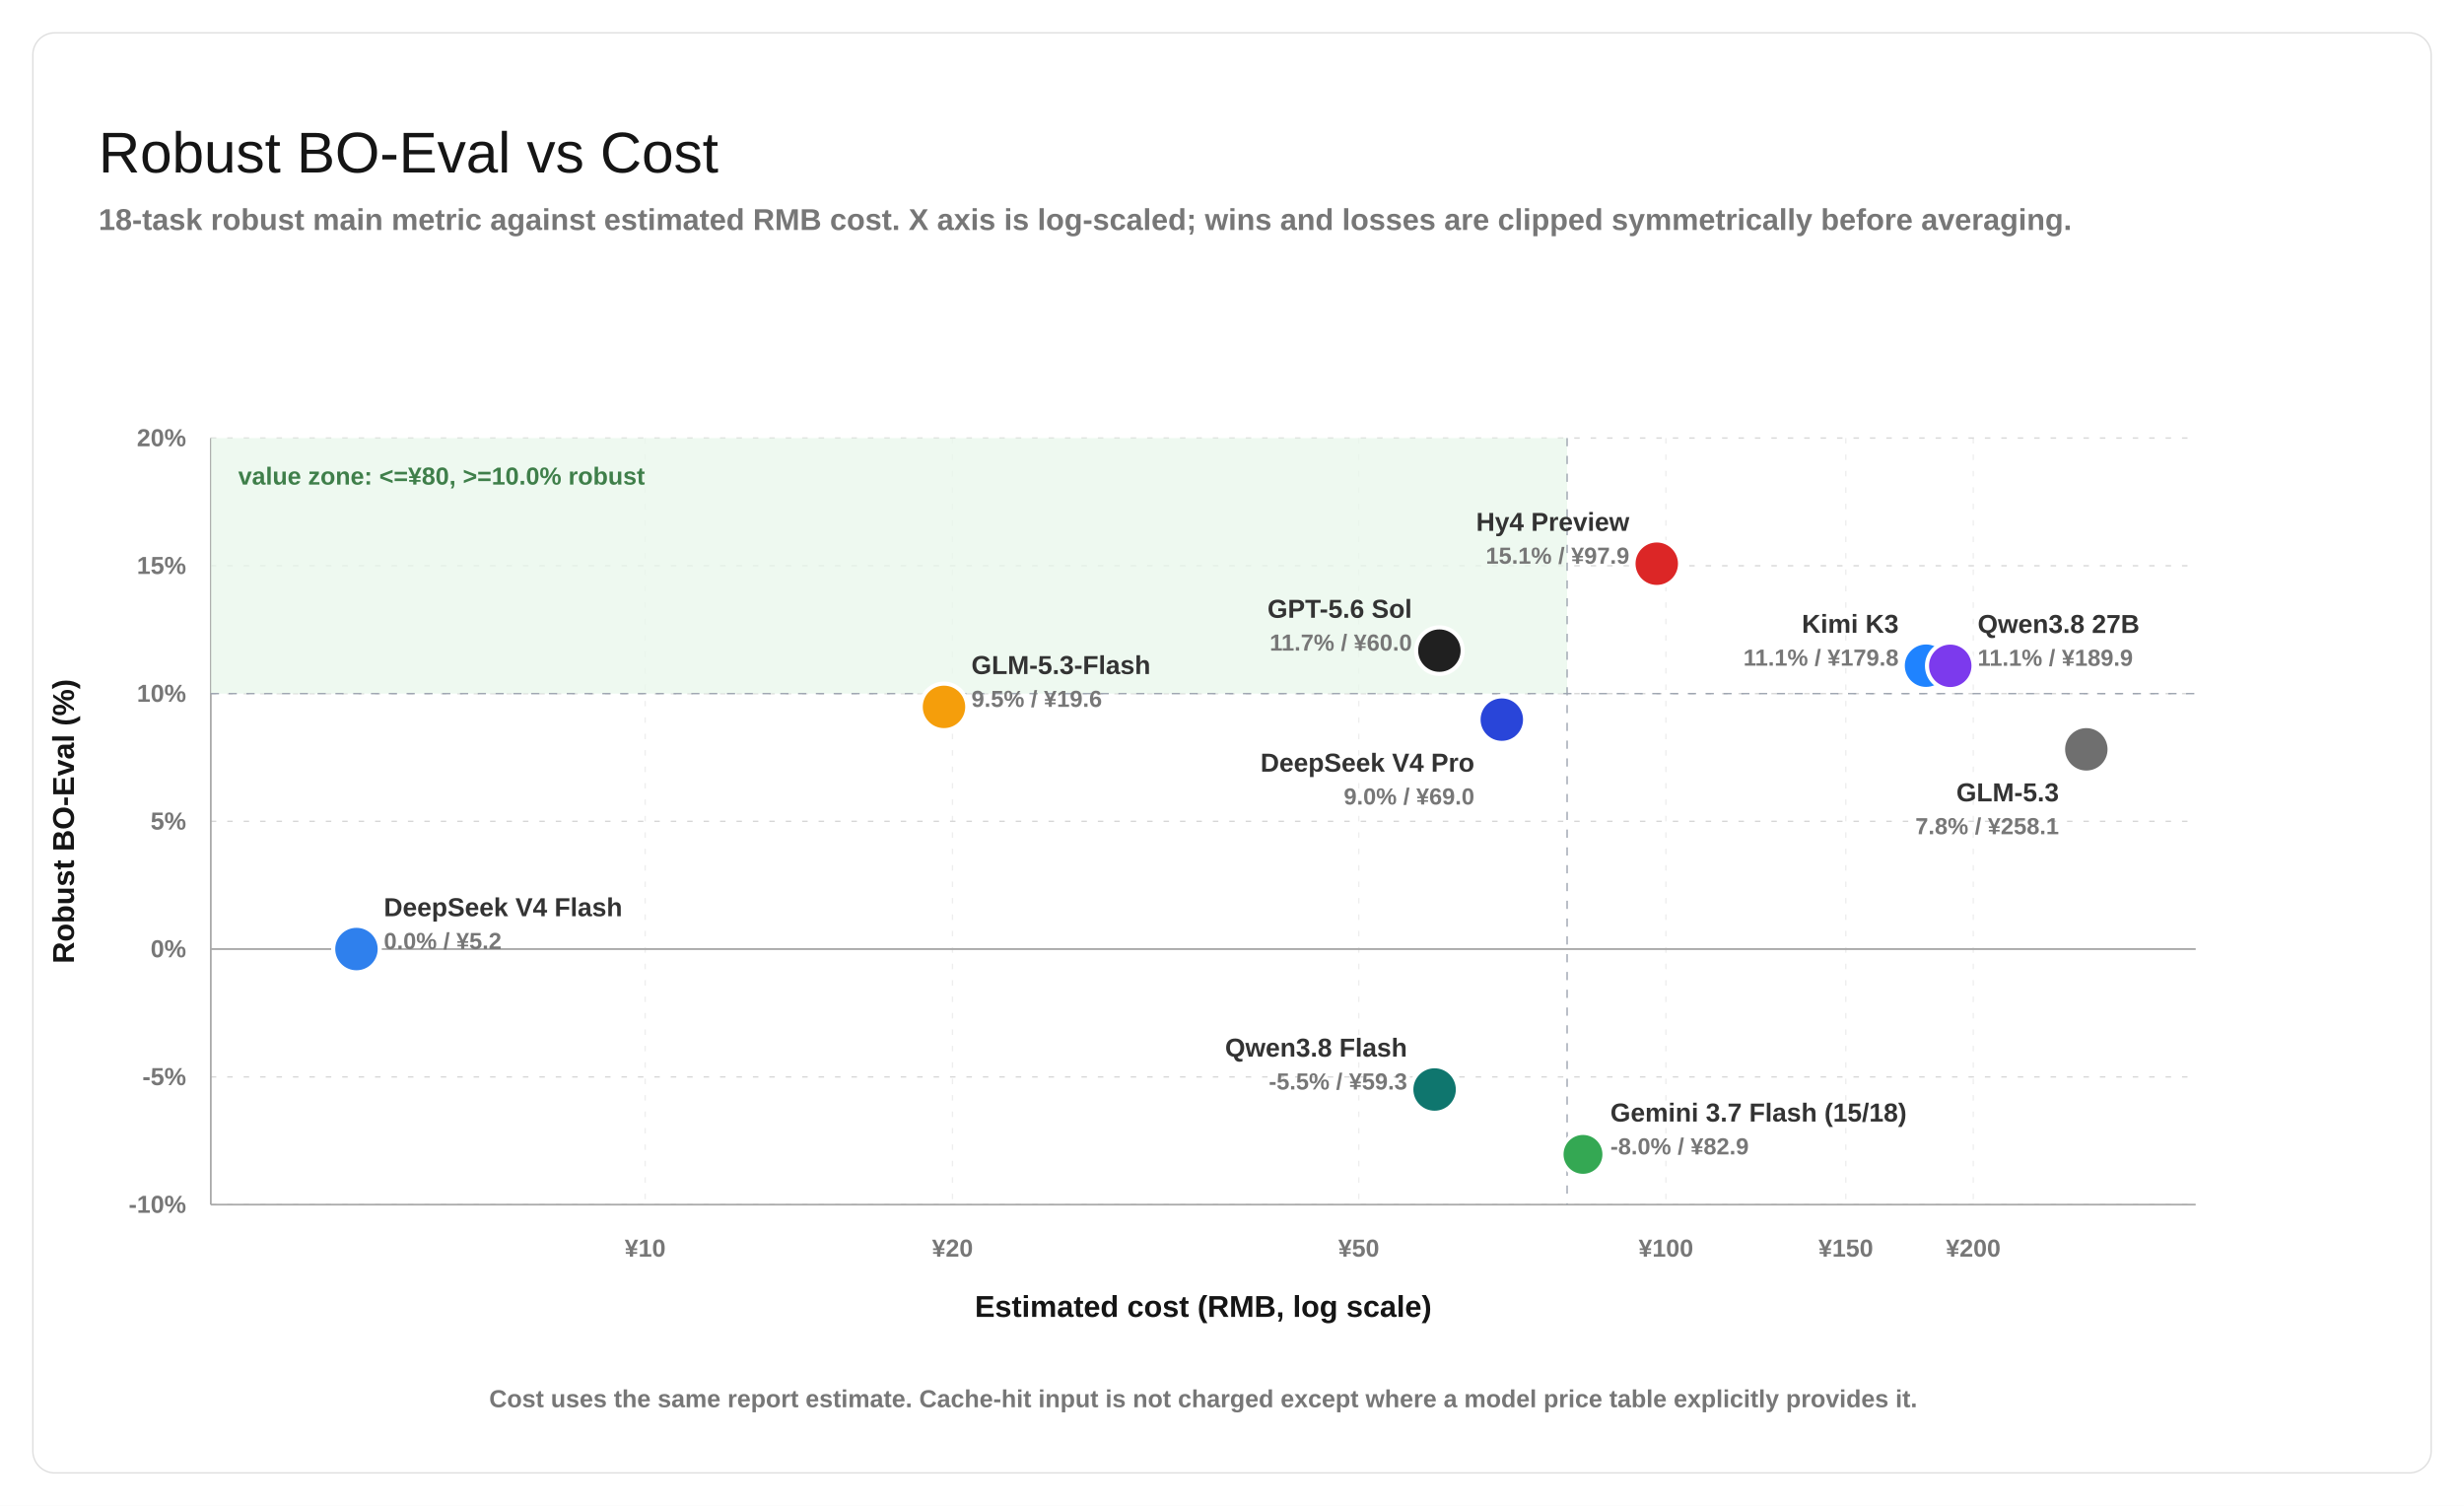
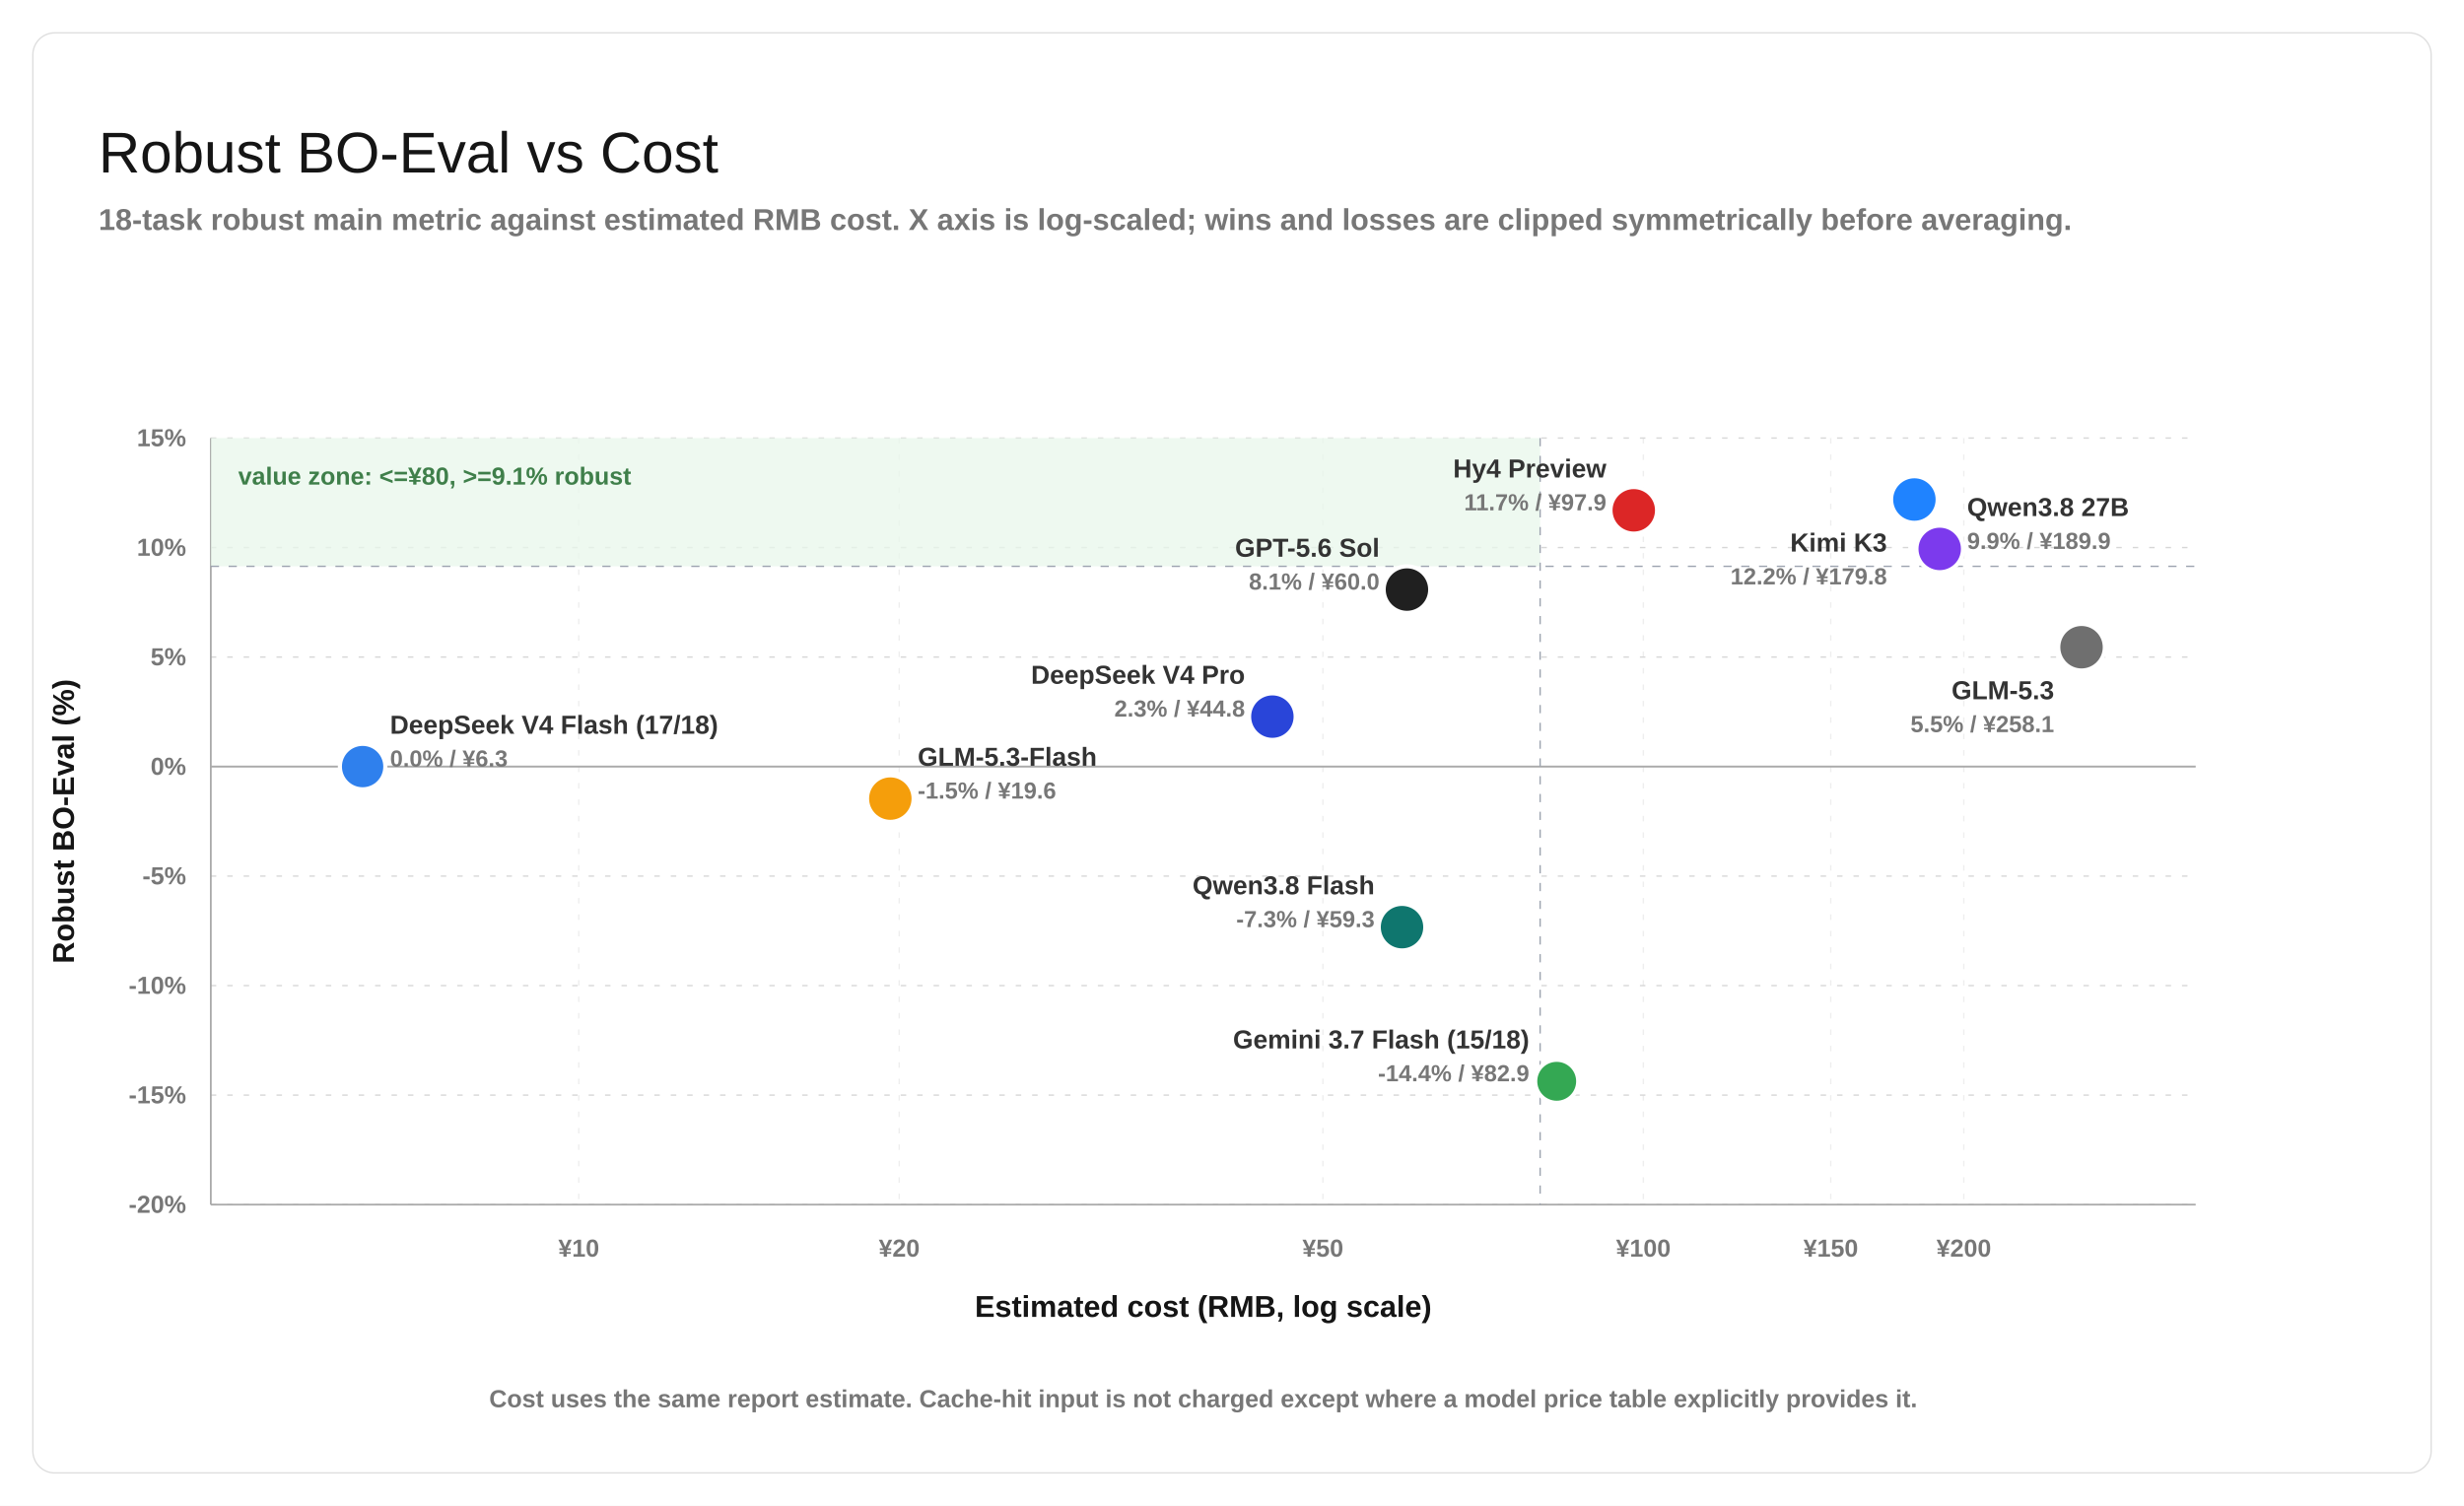
<svg xmlns="http://www.w3.org/2000/svg" width="1800" height="1100" viewBox="0 0 1800 1100" role="img">
  <style>
      .title { font-family: Georgia, Times, serif; font-size: 42px; font-weight: 500; fill: #050505; }
      .subtitle { font-family: Arial, Helvetica, sans-serif; font-size: 22px; fill: #777777; font-weight: 650; }
      .axis { font-family: Arial, Helvetica, sans-serif; font-size: 18px; fill: #777777; font-weight: 650; }
      .axis-title { font-family: Arial, Helvetica, sans-serif; font-size: 22px; fill: #111111; font-weight: 720; }
      .label { font-family: Arial, Helvetica, sans-serif; font-size: 19px; fill: #151515; font-weight: 700; }
      .small { font-family: Arial, Helvetica, sans-serif; font-size: 18px; fill: #777777; font-weight: 650; }
    </style>
  <rect width="1800" height="1100" fill="#ffffff" />
  <rect x="24.0" y="24.0" width="1752.0" height="1052.0" fill="#ffffff" rx="16.0" stroke="#dedede" />
  <text x="72.0" y="126.0" text-anchor="start" font-family="Arial, Helvetica, sans-serif" font-size="42" font-weight="500" fill="#151515">Robust BO-Eval vs Cost</text>
  <text x="72.0" y="168.0" text-anchor="start" font-family="Arial, Helvetica, sans-serif" font-size="22" font-weight="650" fill="#777777">18-task robust main metric against estimated RMB cost. X axis is log-scaled; wins and losses are clipped symmetrically before averaging.</text>
-   <line x1="471.3" y1="320.0" x2="471.3" y2="880.0" stroke="#eeeeee" stroke-width="1.0" stroke-dasharray="4 8" />
-   <text x="471.3" y="918.0" text-anchor="middle" font-family="Arial, Helvetica, sans-serif" font-size="18" font-weight="600" fill="#777777">¥10</text>
-   <line x1="695.8" y1="320.0" x2="695.8" y2="880.0" stroke="#eeeeee" stroke-width="1.0" stroke-dasharray="4 8" />
-   <text x="695.8" y="918.0" text-anchor="middle" font-family="Arial, Helvetica, sans-serif" font-size="18" font-weight="600" fill="#777777">¥20</text>
-   <line x1="992.6" y1="320.0" x2="992.6" y2="880.0" stroke="#eeeeee" stroke-width="1.0" stroke-dasharray="4 8" />
-   <text x="992.6" y="918.0" text-anchor="middle" font-family="Arial, Helvetica, sans-serif" font-size="18" font-weight="600" fill="#777777">¥50</text>
-   <line x1="1217.0" y1="320.0" x2="1217.0" y2="880.0" stroke="#eeeeee" stroke-width="1.0" stroke-dasharray="4 8" />
-   <text x="1217.0" y="918.0" text-anchor="middle" font-family="Arial, Helvetica, sans-serif" font-size="18" font-weight="600" fill="#777777">¥100</text>
-   <line x1="1348.4" y1="320.0" x2="1348.4" y2="880.0" stroke="#eeeeee" stroke-width="1.0" stroke-dasharray="4 8" />
-   <text x="1348.4" y="918.0" text-anchor="middle" font-family="Arial, Helvetica, sans-serif" font-size="18" font-weight="600" fill="#777777">¥150</text>
-   <line x1="1441.5" y1="320.0" x2="1441.5" y2="880.0" stroke="#eeeeee" stroke-width="1.0" stroke-dasharray="4 8" />
-   <text x="1441.5" y="918.0" text-anchor="middle" font-family="Arial, Helvetica, sans-serif" font-size="18" font-weight="600" fill="#777777">¥200</text>
+   <line x1="422.8" y1="320.0" x2="422.8" y2="880.0" stroke="#eeeeee" stroke-width="1.0" stroke-dasharray="4 8" />
+   <text x="422.8" y="918.0" text-anchor="middle" font-family="Arial, Helvetica, sans-serif" font-size="18" font-weight="600" fill="#777777">¥10</text>
+   <line x1="656.9" y1="320.0" x2="656.9" y2="880.0" stroke="#eeeeee" stroke-width="1.0" stroke-dasharray="4 8" />
+   <text x="656.9" y="918.0" text-anchor="middle" font-family="Arial, Helvetica, sans-serif" font-size="18" font-weight="600" fill="#777777">¥20</text>
+   <line x1="966.4" y1="320.0" x2="966.4" y2="880.0" stroke="#eeeeee" stroke-width="1.0" stroke-dasharray="4 8" />
+   <text x="966.4" y="918.0" text-anchor="middle" font-family="Arial, Helvetica, sans-serif" font-size="18" font-weight="600" fill="#777777">¥50</text>
+   <line x1="1200.5" y1="320.0" x2="1200.5" y2="880.0" stroke="#eeeeee" stroke-width="1.0" stroke-dasharray="4 8" />
+   <text x="1200.5" y="918.0" text-anchor="middle" font-family="Arial, Helvetica, sans-serif" font-size="18" font-weight="600" fill="#777777">¥100</text>
+   <line x1="1337.4" y1="320.0" x2="1337.4" y2="880.0" stroke="#eeeeee" stroke-width="1.0" stroke-dasharray="4 8" />
+   <text x="1337.4" y="918.0" text-anchor="middle" font-family="Arial, Helvetica, sans-serif" font-size="18" font-weight="600" fill="#777777">¥150</text>
+   <line x1="1434.6" y1="320.0" x2="1434.6" y2="880.0" stroke="#eeeeee" stroke-width="1.0" stroke-dasharray="4 8" />
+   <text x="1434.6" y="918.0" text-anchor="middle" font-family="Arial, Helvetica, sans-serif" font-size="18" font-weight="600" fill="#777777">¥200</text>
  <line x1="154.0" y1="880.0" x2="1604.0" y2="880.0" stroke="#d7d7d7" stroke-width="1.0" stroke-dasharray="4 8" />
-   <text x="136.0" y="886.0" text-anchor="end" font-family="Arial, Helvetica, sans-serif" font-size="18" font-weight="600" fill="#777777">-10%</text>
-   <line x1="154.0" y1="786.7" x2="1604.0" y2="786.7" stroke="#d7d7d7" stroke-width="1.0" stroke-dasharray="4 8" />
-   <text x="136.0" y="792.7" text-anchor="end" font-family="Arial, Helvetica, sans-serif" font-size="18" font-weight="600" fill="#777777">-5%</text>
-   <line x1="154.0" y1="693.3" x2="1604.0" y2="693.3" stroke="#aaaaaa" stroke-width="1.4" />
-   <text x="136.0" y="699.3" text-anchor="end" font-family="Arial, Helvetica, sans-serif" font-size="18" font-weight="600" fill="#777777">0%</text>
-   <line x1="154.0" y1="600.0" x2="1604.0" y2="600.0" stroke="#d7d7d7" stroke-width="1.0" stroke-dasharray="4 8" />
-   <text x="136.0" y="606.0" text-anchor="end" font-family="Arial, Helvetica, sans-serif" font-size="18" font-weight="600" fill="#777777">5%</text>
-   <line x1="154.0" y1="506.7" x2="1604.0" y2="506.7" stroke="#d7d7d7" stroke-width="1.0" stroke-dasharray="4 8" />
-   <text x="136.0" y="512.7" text-anchor="end" font-family="Arial, Helvetica, sans-serif" font-size="18" font-weight="600" fill="#777777">10%</text>
-   <line x1="154.0" y1="413.3" x2="1604.0" y2="413.3" stroke="#d7d7d7" stroke-width="1.0" stroke-dasharray="4 8" />
-   <text x="136.0" y="419.3" text-anchor="end" font-family="Arial, Helvetica, sans-serif" font-size="18" font-weight="600" fill="#777777">15%</text>
+   <text x="136.0" y="886.0" text-anchor="end" font-family="Arial, Helvetica, sans-serif" font-size="18" font-weight="600" fill="#777777">-20%</text>
+   <line x1="154.0" y1="800.0" x2="1604.0" y2="800.0" stroke="#d7d7d7" stroke-width="1.0" stroke-dasharray="4 8" />
+   <text x="136.0" y="806.0" text-anchor="end" font-family="Arial, Helvetica, sans-serif" font-size="18" font-weight="600" fill="#777777">-15%</text>
+   <line x1="154.0" y1="720.0" x2="1604.0" y2="720.0" stroke="#d7d7d7" stroke-width="1.0" stroke-dasharray="4 8" />
+   <text x="136.0" y="726.0" text-anchor="end" font-family="Arial, Helvetica, sans-serif" font-size="18" font-weight="600" fill="#777777">-10%</text>
+   <line x1="154.0" y1="640.0" x2="1604.0" y2="640.0" stroke="#d7d7d7" stroke-width="1.0" stroke-dasharray="4 8" />
+   <text x="136.0" y="646.0" text-anchor="end" font-family="Arial, Helvetica, sans-serif" font-size="18" font-weight="600" fill="#777777">-5%</text>
+   <line x1="154.0" y1="560.0" x2="1604.0" y2="560.0" stroke="#aaaaaa" stroke-width="1.4" />
+   <text x="136.0" y="566.0" text-anchor="end" font-family="Arial, Helvetica, sans-serif" font-size="18" font-weight="600" fill="#777777">0%</text>
+   <line x1="154.0" y1="480.0" x2="1604.0" y2="480.0" stroke="#d7d7d7" stroke-width="1.0" stroke-dasharray="4 8" />
+   <text x="136.0" y="486.0" text-anchor="end" font-family="Arial, Helvetica, sans-serif" font-size="18" font-weight="600" fill="#777777">5%</text>
+   <line x1="154.0" y1="400.0" x2="1604.0" y2="400.0" stroke="#d7d7d7" stroke-width="1.0" stroke-dasharray="4 8" />
+   <text x="136.0" y="406.0" text-anchor="end" font-family="Arial, Helvetica, sans-serif" font-size="18" font-weight="600" fill="#777777">10%</text>
  <line x1="154.0" y1="320.0" x2="1604.0" y2="320.0" stroke="#d7d7d7" stroke-width="1.0" stroke-dasharray="4 8" />
-   <text x="136.0" y="326.0" text-anchor="end" font-family="Arial, Helvetica, sans-serif" font-size="18" font-weight="600" fill="#777777">20%</text>
+   <text x="136.0" y="326.0" text-anchor="end" font-family="Arial, Helvetica, sans-serif" font-size="18" font-weight="600" fill="#777777">15%</text>
  <line x1="154.0" y1="880.0" x2="1604.0" y2="880.0" stroke="#aaaaaa" stroke-width="1.3" />
  <line x1="154.0" y1="320.0" x2="154.0" y2="880.0" stroke="#aaaaaa" stroke-width="1.3" />
  <text x="879.0" y="962.0" text-anchor="middle" font-family="Arial, Helvetica, sans-serif" font-size="22" font-weight="720" fill="#151515">Estimated cost (RMB, log scale)</text>
  <text x="54.0" y="600.0" text-anchor="middle" font-family="Arial, Helvetica, sans-serif" font-size="22" font-weight="720" fill="#151515" transform="rotate(-90 54.0 600.0)">Robust BO-Eval (%)</text>
-   <rect x="154.0" y="320.0" width="990.8" height="186.7" fill="#e8f7eb" opacity="0.750" />
-   <text x="174.0" y="354.0" text-anchor="start" font-family="Arial, Helvetica, sans-serif" font-size="18" font-weight="600" fill="#3f7f4a">value zone: &lt;=¥80, &gt;=10.0% robust</text>
-   <line x1="1144.8" y1="320.0" x2="1144.8" y2="880.0" stroke="#9ca3af" stroke-width="1.0" stroke-dasharray="6 7" />
-   <line x1="154.0" y1="506.7" x2="1604.0" y2="506.7" stroke="#9ca3af" stroke-width="1.0" stroke-dasharray="6 7" />
-   <circle cx="260.4" cy="693.3" r="17.0" fill="#2f80ed" stroke="#ffffff" stroke-width="3" />
-   <text x="280.4" y="669.3" text-anchor="start" font-family="Arial, Helvetica, sans-serif" font-size="19" font-weight="700" fill="#333333">DeepSeek V4 Flash</text>
-   <text x="280.4" y="693.3" text-anchor="start" font-family="Arial, Helvetica, sans-serif" font-size="17" font-weight="650" fill="#777777">0.0% / ¥5.2</text>
-   <circle cx="1097.1" cy="525.7" r="17.0" fill="#2945d9" stroke="#ffffff" stroke-width="3" />
-   <text x="1077.1" y="563.7" text-anchor="end" font-family="Arial, Helvetica, sans-serif" font-size="19" font-weight="700" fill="#333333">DeepSeek V4 Pro</text>
-   <text x="1077.1" y="587.7" text-anchor="end" font-family="Arial, Helvetica, sans-serif" font-size="17" font-weight="650" fill="#777777">9.0% / ¥69.0</text>
-   <circle cx="1524.1" cy="547.4" r="17.0" fill="#6f6f6f" stroke="#ffffff" stroke-width="3" />
-   <text x="1504.1" y="585.4" text-anchor="end" font-family="Arial, Helvetica, sans-serif" font-size="19" font-weight="700" fill="#333333">GLM-5.3</text>
-   <text x="1504.1" y="609.4" text-anchor="end" font-family="Arial, Helvetica, sans-serif" font-size="17" font-weight="650" fill="#777777">7.8% / ¥258.1</text>
-   <circle cx="1051.5" cy="475.3" r="17.0" fill="#202020" stroke="#ffffff" stroke-width="3" />
-   <text x="1031.5" y="451.3" text-anchor="end" font-family="Arial, Helvetica, sans-serif" font-size="19" font-weight="700" fill="#333333">GPT-5.6 Sol</text>
-   <text x="1031.5" y="475.3" text-anchor="end" font-family="Arial, Helvetica, sans-serif" font-size="17" font-weight="650" fill="#777777">11.7% / ¥60.0</text>
-   <circle cx="1407.0" cy="486.3" r="17.0" fill="#1f83ff" stroke="#ffffff" stroke-width="3" />
-   <text x="1387.0" y="462.3" text-anchor="end" font-family="Arial, Helvetica, sans-serif" font-size="19" font-weight="700" fill="#333333">Kimi K3</text>
-   <text x="1387.0" y="486.3" text-anchor="end" font-family="Arial, Helvetica, sans-serif" font-size="17" font-weight="650" fill="#777777">11.1% / ¥179.8</text>
-   <circle cx="1156.4" cy="843.3" r="15.7" fill="#34a853" stroke="#ffffff" stroke-width="3" />
-   <text x="1176.4" y="819.3" text-anchor="start" font-family="Arial, Helvetica, sans-serif" font-size="19" font-weight="700" fill="#333333">Gemini 3.7 Flash (15/18)</text>
-   <text x="1176.4" y="843.3" text-anchor="start" font-family="Arial, Helvetica, sans-serif" font-size="17" font-weight="650" fill="#777777">-8.0% / ¥82.9</text>
-   <circle cx="1424.7" cy="486.4" r="17.0" fill="#7c3aed" stroke="#ffffff" stroke-width="3" />
-   <text x="1444.7" y="462.4" text-anchor="start" font-family="Arial, Helvetica, sans-serif" font-size="19" font-weight="700" fill="#333333">Qwen3.8 27B</text>
-   <text x="1444.7" y="486.4" text-anchor="start" font-family="Arial, Helvetica, sans-serif" font-size="17" font-weight="650" fill="#777777">11.1% / ¥189.9</text>
-   <circle cx="689.6" cy="516.4" r="17.0" fill="#f59e0b" stroke="#ffffff" stroke-width="3" />
-   <text x="709.6" y="492.4" text-anchor="start" font-family="Arial, Helvetica, sans-serif" font-size="19" font-weight="700" fill="#333333">GLM-5.3-Flash</text>
-   <text x="709.6" y="516.4" text-anchor="start" font-family="Arial, Helvetica, sans-serif" font-size="17" font-weight="650" fill="#777777">9.5% / ¥19.6</text>
-   <circle cx="1048.0" cy="795.9" r="17.0" fill="#0f766e" stroke="#ffffff" stroke-width="3" />
-   <text x="1028.0" y="771.9" text-anchor="end" font-family="Arial, Helvetica, sans-serif" font-size="19" font-weight="700" fill="#333333">Qwen3.8 Flash</text>
-   <text x="1028.0" y="795.9" text-anchor="end" font-family="Arial, Helvetica, sans-serif" font-size="17" font-weight="650" fill="#777777">-5.5% / ¥59.3</text>
-   <circle cx="1210.3" cy="411.8" r="17.0" fill="#dc2626" stroke="#ffffff" stroke-width="3" />
-   <text x="1190.3" y="387.8" text-anchor="end" font-family="Arial, Helvetica, sans-serif" font-size="19" font-weight="700" fill="#333333">Hy4 Preview</text>
-   <text x="1190.3" y="411.8" text-anchor="end" font-family="Arial, Helvetica, sans-serif" font-size="17" font-weight="650" fill="#777777">15.1% / ¥97.9</text>
+   <rect x="154.0" y="320.0" width="971.1" height="93.7" fill="#e8f7eb" opacity="0.750" />
+   <text x="174.0" y="354.0" text-anchor="start" font-family="Arial, Helvetica, sans-serif" font-size="18" font-weight="600" fill="#3f7f4a">value zone: &lt;=¥80, &gt;=9.1% robust</text>
+   <line x1="1125.1" y1="320.0" x2="1125.1" y2="880.0" stroke="#9ca3af" stroke-width="1.0" stroke-dasharray="6 7" />
+   <line x1="154.0" y1="413.7" x2="1604.0" y2="413.7" stroke="#9ca3af" stroke-width="1.0" stroke-dasharray="6 7" />
+   <circle cx="264.9" cy="560.0" r="16.6" fill="#2f80ed" stroke="#ffffff" stroke-width="3" />
+   <text x="284.9" y="536.0" text-anchor="start" font-family="Arial, Helvetica, sans-serif" font-size="19" font-weight="700" fill="#333333">DeepSeek V4 Flash (17/18)</text>
+   <text x="284.9" y="560.0" text-anchor="start" font-family="Arial, Helvetica, sans-serif" font-size="17" font-weight="650" fill="#777777">0.0% / ¥6.3</text>
+   <circle cx="929.5" cy="523.5" r="17.0" fill="#2945d9" stroke="#ffffff" stroke-width="3" />
+   <text x="909.5" y="499.5" text-anchor="end" font-family="Arial, Helvetica, sans-serif" font-size="19" font-weight="700" fill="#333333">DeepSeek V4 Pro</text>
+   <text x="909.5" y="523.5" text-anchor="end" font-family="Arial, Helvetica, sans-serif" font-size="17" font-weight="650" fill="#777777">2.3% / ¥44.8</text>
+   <circle cx="1520.6" cy="472.8" r="17.0" fill="#6f6f6f" stroke="#ffffff" stroke-width="3" />
+   <text x="1500.6" y="510.8" text-anchor="end" font-family="Arial, Helvetica, sans-serif" font-size="19" font-weight="700" fill="#333333">GLM-5.3</text>
+   <text x="1500.6" y="534.8" text-anchor="end" font-family="Arial, Helvetica, sans-serif" font-size="17" font-weight="650" fill="#777777">5.5% / ¥258.1</text>
+   <circle cx="1027.8" cy="430.7" r="17.0" fill="#202020" stroke="#ffffff" stroke-width="3" />
+   <text x="1007.8" y="406.7" text-anchor="end" font-family="Arial, Helvetica, sans-serif" font-size="19" font-weight="700" fill="#333333">GPT-5.6 Sol</text>
+   <text x="1007.8" y="430.7" text-anchor="end" font-family="Arial, Helvetica, sans-serif" font-size="17" font-weight="650" fill="#777777">8.1% / ¥60.0</text>
+   <circle cx="1398.5" cy="364.9" r="17.0" fill="#1f83ff" stroke="#ffffff" stroke-width="3" />
+   <text x="1378.5" y="402.9" text-anchor="end" font-family="Arial, Helvetica, sans-serif" font-size="19" font-weight="700" fill="#333333">Kimi K3</text>
+   <text x="1378.5" y="426.9" text-anchor="end" font-family="Arial, Helvetica, sans-serif" font-size="17" font-weight="650" fill="#777777">12.2% / ¥179.8</text>
+   <circle cx="1137.2" cy="789.9" r="15.7" fill="#34a853" stroke="#ffffff" stroke-width="3" />
+   <text x="1117.2" y="765.9" text-anchor="end" font-family="Arial, Helvetica, sans-serif" font-size="19" font-weight="700" fill="#333333">Gemini 3.7 Flash (15/18)</text>
+   <text x="1117.2" y="789.9" text-anchor="end" font-family="Arial, Helvetica, sans-serif" font-size="17" font-weight="650" fill="#777777">-14.4% / ¥82.9</text>
+   <circle cx="1417.0" cy="401.0" r="17.0" fill="#7c3aed" stroke="#ffffff" stroke-width="3" />
+   <text x="1437.0" y="377.0" text-anchor="start" font-family="Arial, Helvetica, sans-serif" font-size="19" font-weight="700" fill="#333333">Qwen3.8 27B</text>
+   <text x="1437.0" y="401.0" text-anchor="start" font-family="Arial, Helvetica, sans-serif" font-size="17" font-weight="650" fill="#777777">9.9% / ¥189.9</text>
+   <circle cx="650.4" cy="583.4" r="17.0" fill="#f59e0b" stroke="#ffffff" stroke-width="3" />
+   <text x="670.4" y="559.4" text-anchor="start" font-family="Arial, Helvetica, sans-serif" font-size="19" font-weight="700" fill="#333333">GLM-5.3-Flash</text>
+   <text x="670.4" y="583.4" text-anchor="start" font-family="Arial, Helvetica, sans-serif" font-size="17" font-weight="650" fill="#777777">-1.5% / ¥19.6</text>
+   <circle cx="1024.2" cy="677.3" r="17.0" fill="#0f766e" stroke="#ffffff" stroke-width="3" />
+   <text x="1004.2" y="653.3" text-anchor="end" font-family="Arial, Helvetica, sans-serif" font-size="19" font-weight="700" fill="#333333">Qwen3.8 Flash</text>
+   <text x="1004.2" y="677.3" text-anchor="end" font-family="Arial, Helvetica, sans-serif" font-size="17" font-weight="650" fill="#777777">-7.3% / ¥59.3</text>
+   <circle cx="1193.5" cy="372.8" r="17.0" fill="#dc2626" stroke="#ffffff" stroke-width="3" />
+   <text x="1173.5" y="348.8" text-anchor="end" font-family="Arial, Helvetica, sans-serif" font-size="19" font-weight="700" fill="#333333">Hy4 Preview</text>
+   <text x="1173.5" y="372.8" text-anchor="end" font-family="Arial, Helvetica, sans-serif" font-size="17" font-weight="650" fill="#777777">11.7% / ¥97.9</text>
  <text x="879.0" y="1028.0" text-anchor="middle" font-family="Arial, Helvetica, sans-serif" font-size="18" font-weight="600" fill="#777777">Cost uses the same report estimate. Cache-hit input is not charged except where a model price table explicitly provides it.</text>
</svg>
